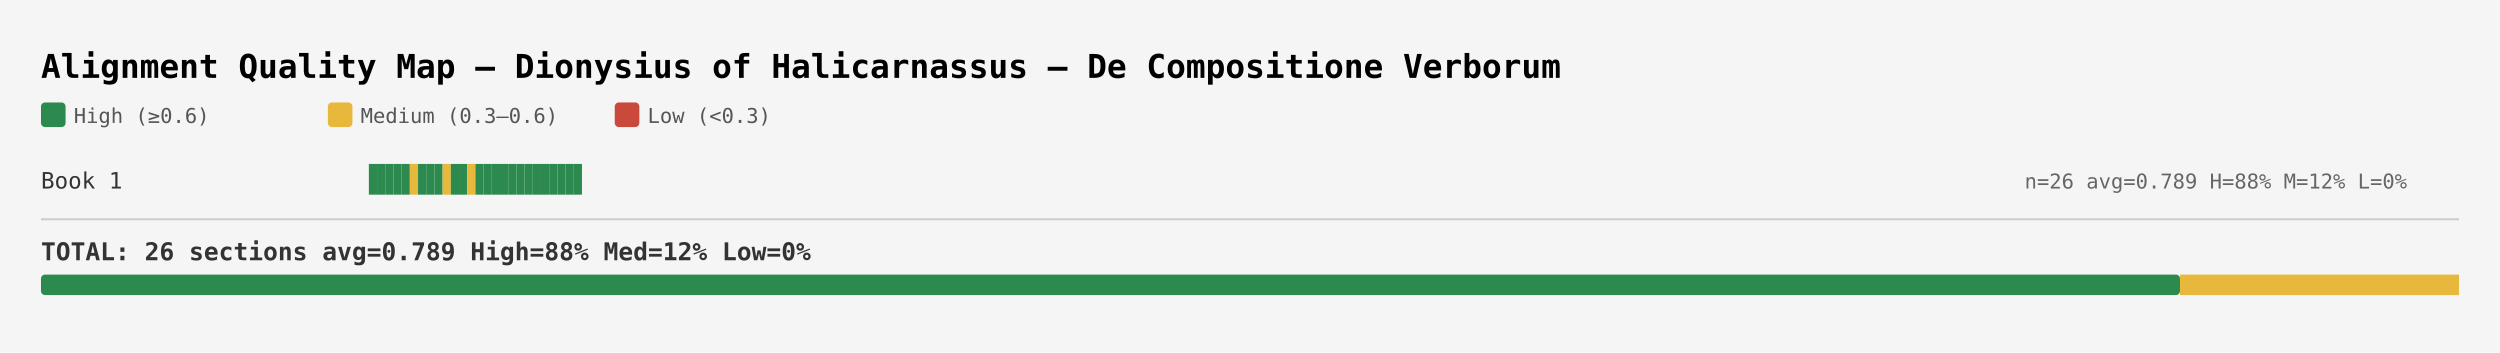
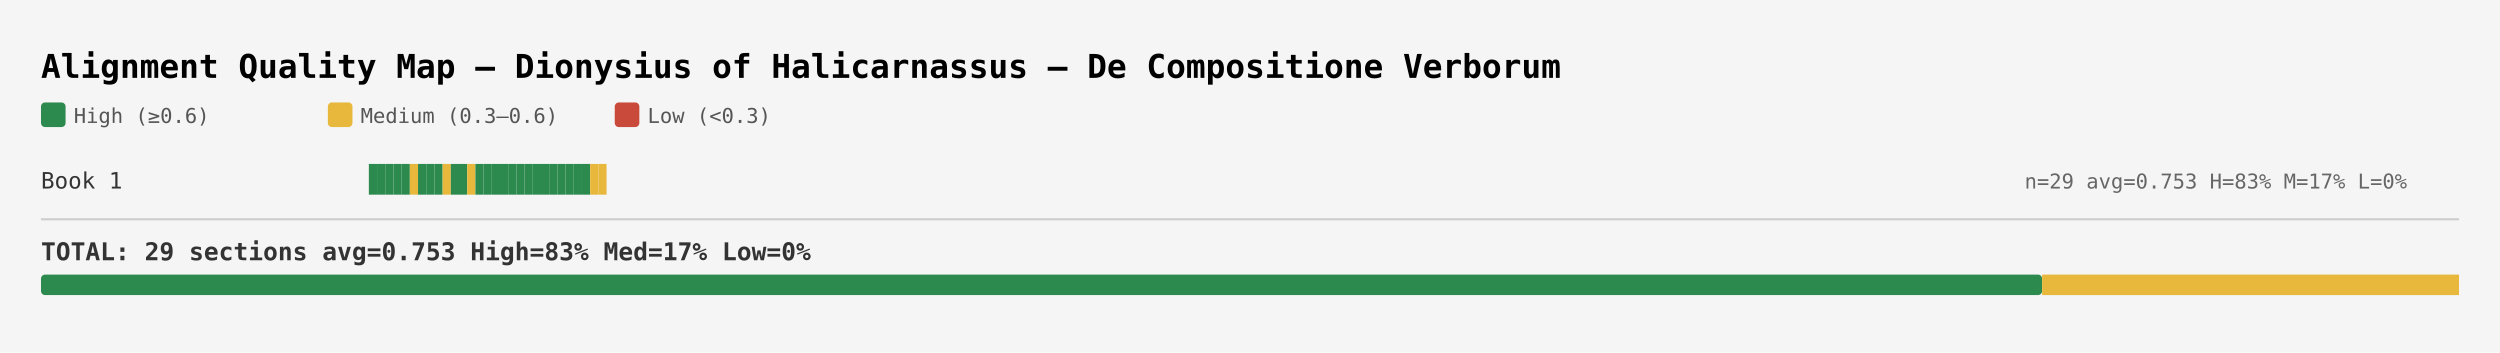
<svg xmlns="http://www.w3.org/2000/svg" width="1220" height="172" viewBox="0 0 1220 172">
  <rect width="1220" height="172" fill="#f5f5f5" />
  <style>
  text { font-family: "SF Mono", "Menlo", "Monaco", monospace; }
  .title { font-size: 16px; font-weight: bold; }
  .subtitle { font-size: 11px; fill: #888; }
  .label { font-size: 11px; fill: #333; }
  .stats { font-size: 10px; fill: #666; }
  .warn { font-size: 9px; fill: #c9493b; }
  .total { font-size: 12px; font-weight: bold; fill: #333; }
  .legend-text { font-size: 10px; fill: #555; }
</style>
  <text x="20" y="38" class="title">Alignment Quality Map — Dionysius of Halicarnassus — De Compositione Verborum</text>
  <rect x="20" y="50" width="12" height="12" fill="#2d8a4e" rx="2" />
  <text x="36" y="60" class="legend-text">High (≥0.6)</text>
  <rect x="160" y="50" width="12" height="12" fill="#e8b83d" rx="2" />
  <text x="176" y="60" class="legend-text">Medium (0.3–0.6)</text>
  <rect x="300" y="50" width="12" height="12" fill="#c9493b" rx="2" />
  <text x="316" y="60" class="legend-text">Low (&lt;0.3)</text>
  <text x="20" y="92" class="label">Book 1</text>
-   <text x="988" y="92" class="stats">n=26  avg=0.789  H=88%  M=12%  L=0%</text>
+   <text x="988" y="92" class="stats">n=29  avg=0.753  H=83%  M=17%  L=0%</text>
  <rect x="180" y="80" width="4" height="15" fill="#2d8a4e" />
  <rect x="184" y="80" width="4" height="15" fill="#2d8a4e" />
  <rect x="188" y="80" width="4" height="15" fill="#2d8a4e" />
  <rect x="192" y="80" width="4" height="15" fill="#2d8a4e" />
  <rect x="196" y="80" width="4" height="15" fill="#2d8a4e" />
  <rect x="200" y="80" width="4" height="15" fill="#e8b83d" />
  <rect x="204" y="80" width="4" height="15" fill="#2d8a4e" />
  <rect x="208" y="80" width="4" height="15" fill="#2d8a4e" />
  <rect x="212" y="80" width="4" height="15" fill="#2d8a4e" />
  <rect x="216" y="80" width="4" height="15" fill="#e8b83d" />
  <rect x="220" y="80" width="4" height="15" fill="#2d8a4e" />
  <rect x="224" y="80" width="4" height="15" fill="#2d8a4e" />
  <rect x="228" y="80" width="4" height="15" fill="#e8b83d" />
  <rect x="232" y="80" width="4" height="15" fill="#2d8a4e" />
  <rect x="236" y="80" width="4" height="15" fill="#2d8a4e" />
  <rect x="240" y="80" width="4" height="15" fill="#2d8a4e" />
  <rect x="244" y="80" width="4" height="15" fill="#2d8a4e" />
  <rect x="248" y="80" width="4" height="15" fill="#2d8a4e" />
  <rect x="252" y="80" width="4" height="15" fill="#2d8a4e" />
  <rect x="256" y="80" width="4" height="15" fill="#2d8a4e" />
  <rect x="260" y="80" width="4" height="15" fill="#2d8a4e" />
  <rect x="264" y="80" width="4" height="15" fill="#2d8a4e" />
  <rect x="268" y="80" width="4" height="15" fill="#2d8a4e" />
  <rect x="272" y="80" width="4" height="15" fill="#2d8a4e" />
  <rect x="276" y="80" width="4" height="15" fill="#2d8a4e" />
  <rect x="280" y="80" width="4" height="15" fill="#2d8a4e" />
+   <rect x="284" y="80" width="4" height="15" fill="#2d8a4e" />
+   <rect x="288" y="80" width="4" height="15" fill="#e8b83d" />
+   <rect x="292" y="80" width="4" height="15" fill="#e8b83d" />
  <line x1="20" y1="107" x2="1200" y2="107" stroke="#ccc" stroke-width="1" />
-   <text x="20" y="127" class="total">TOTAL: 26 sections   avg=0.789   High=88%   Med=12%   Low=0%</text>
-   <rect x="20" y="134" width="1043.846" height="10" fill="#2d8a4e" rx="2" />
-   <rect x="1063.846" y="134" width="136.154" height="10" fill="#e8b83d" />
+   <text x="20" y="127" class="total">TOTAL: 29 sections   avg=0.753   High=83%   Med=17%   Low=0%</text>
+   <rect x="20" y="134" width="976.552" height="10" fill="#2d8a4e" rx="2" />
+   <rect x="996.552" y="134" width="203.448" height="10" fill="#e8b83d" />
  <rect x="1200.0" y="134" width="0.0" height="10" fill="#c9493b" rx="2" />
</svg>
